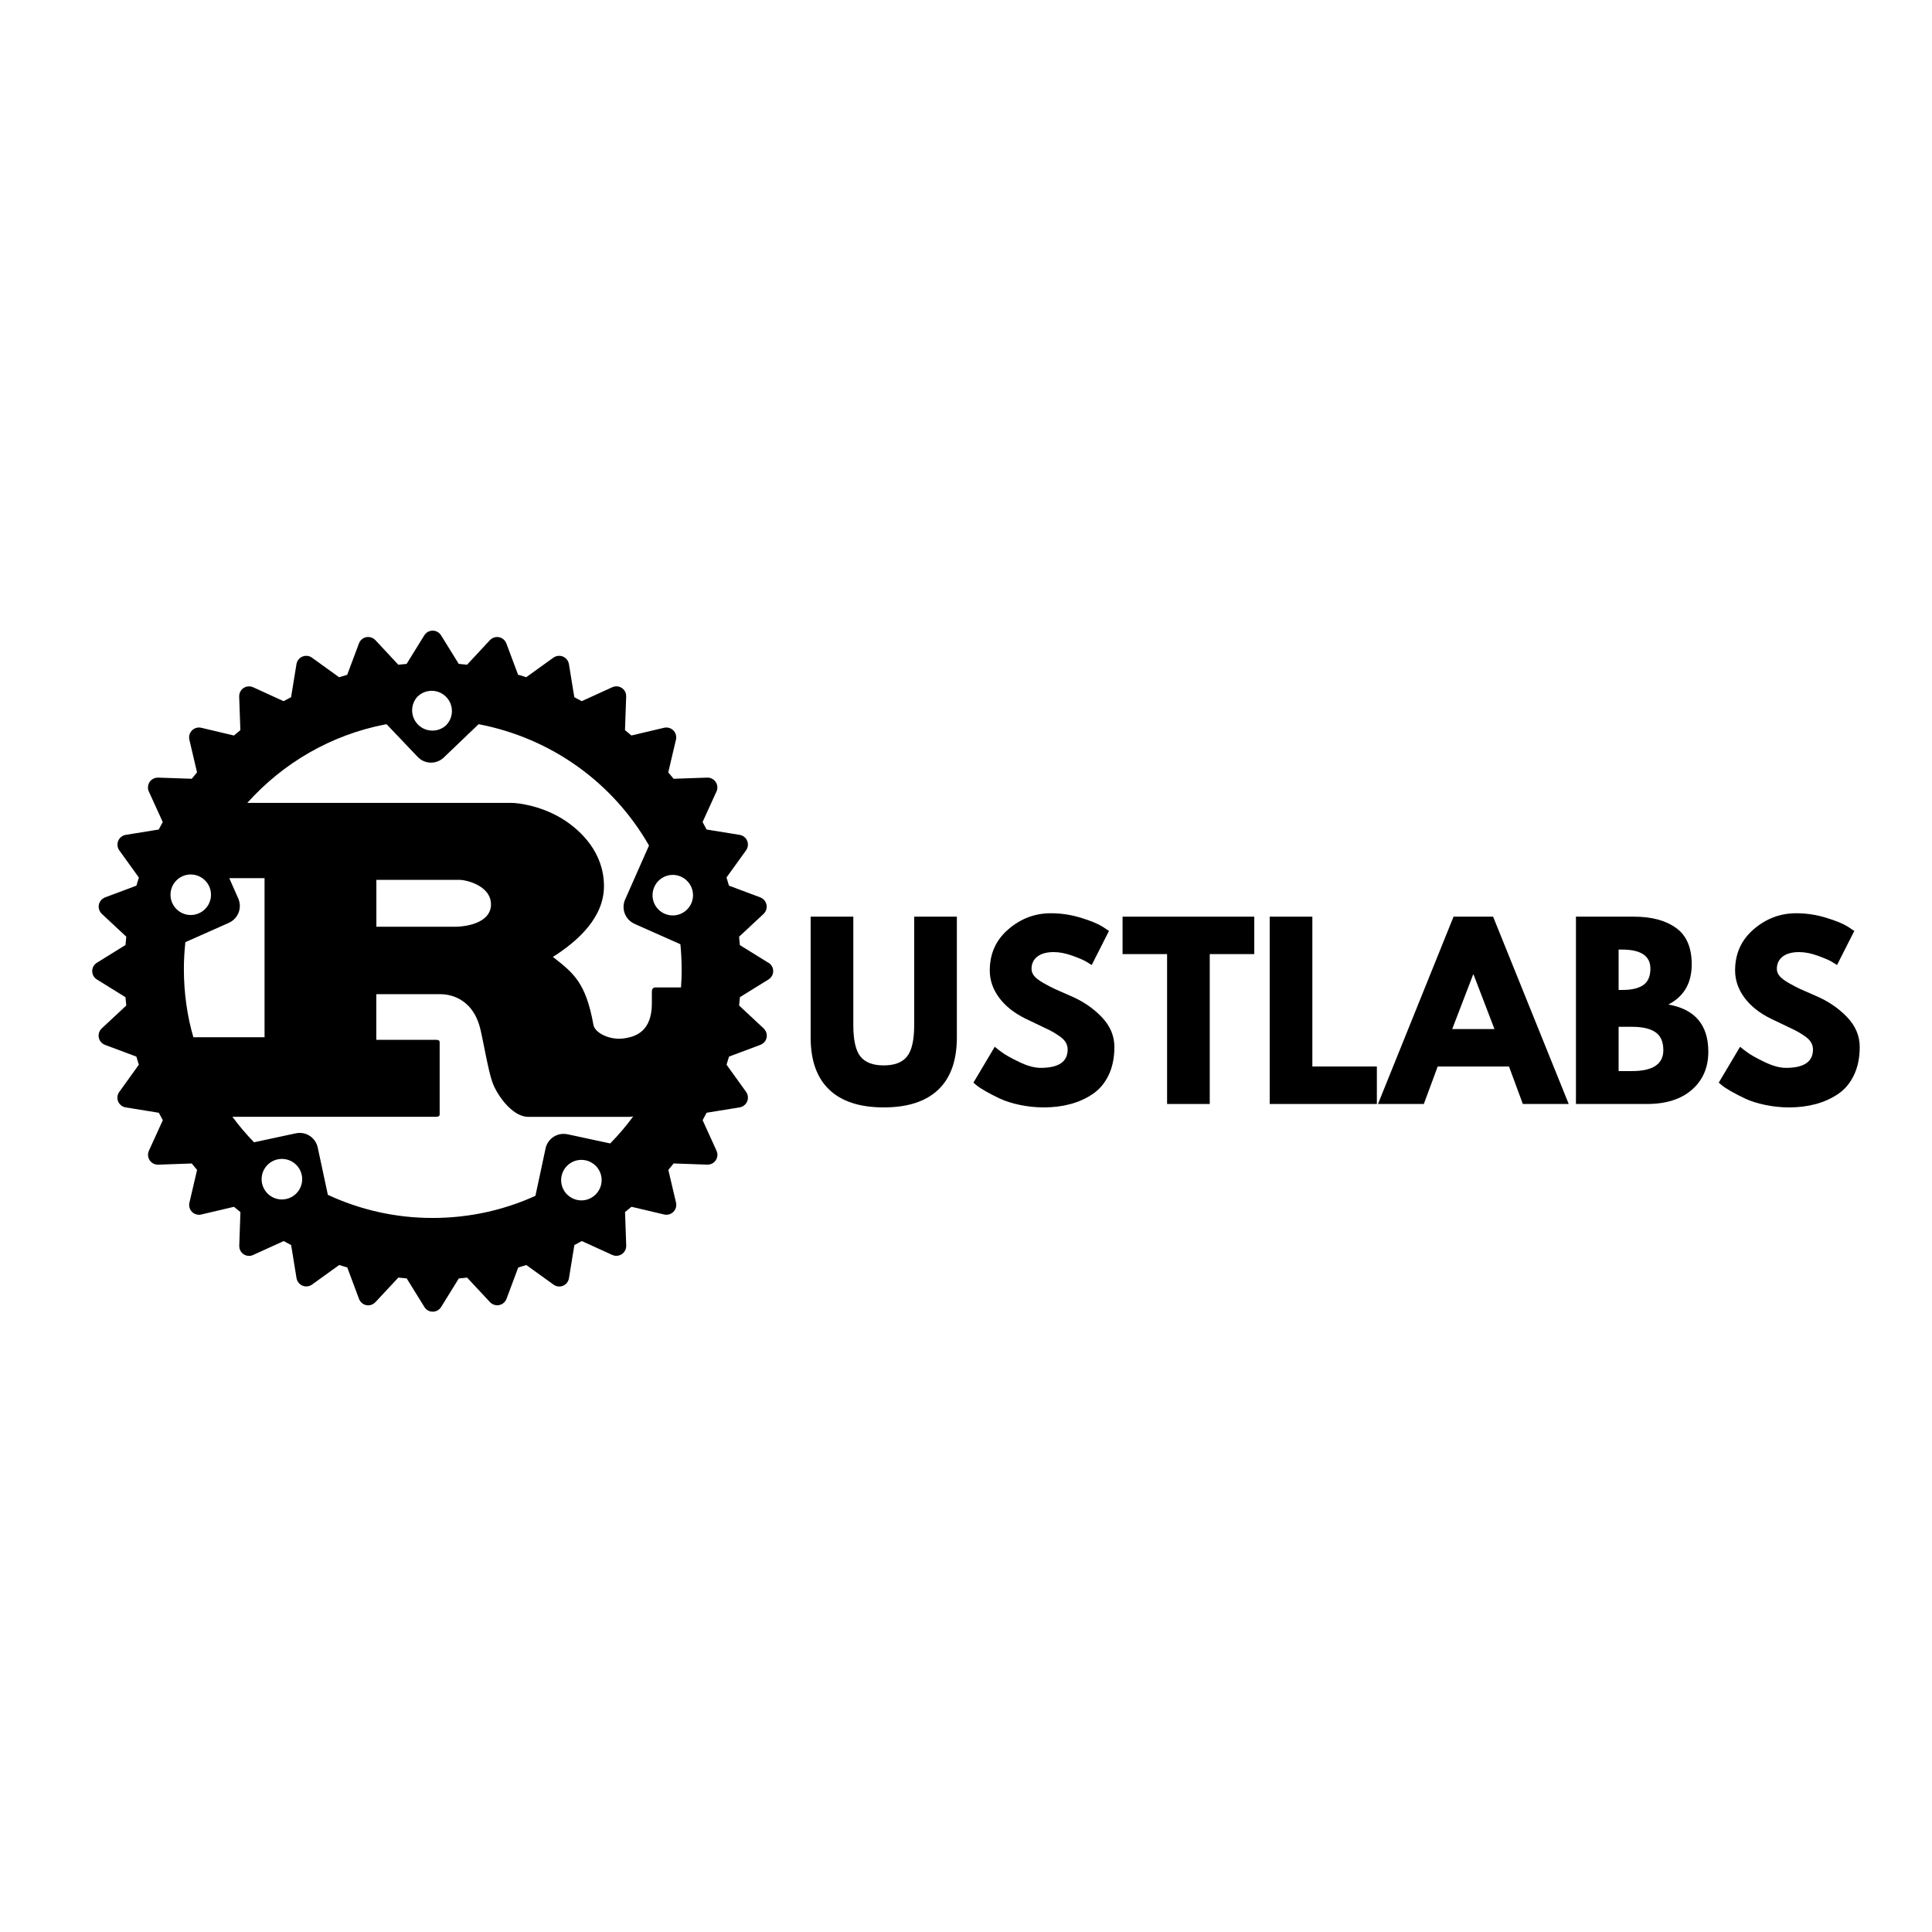
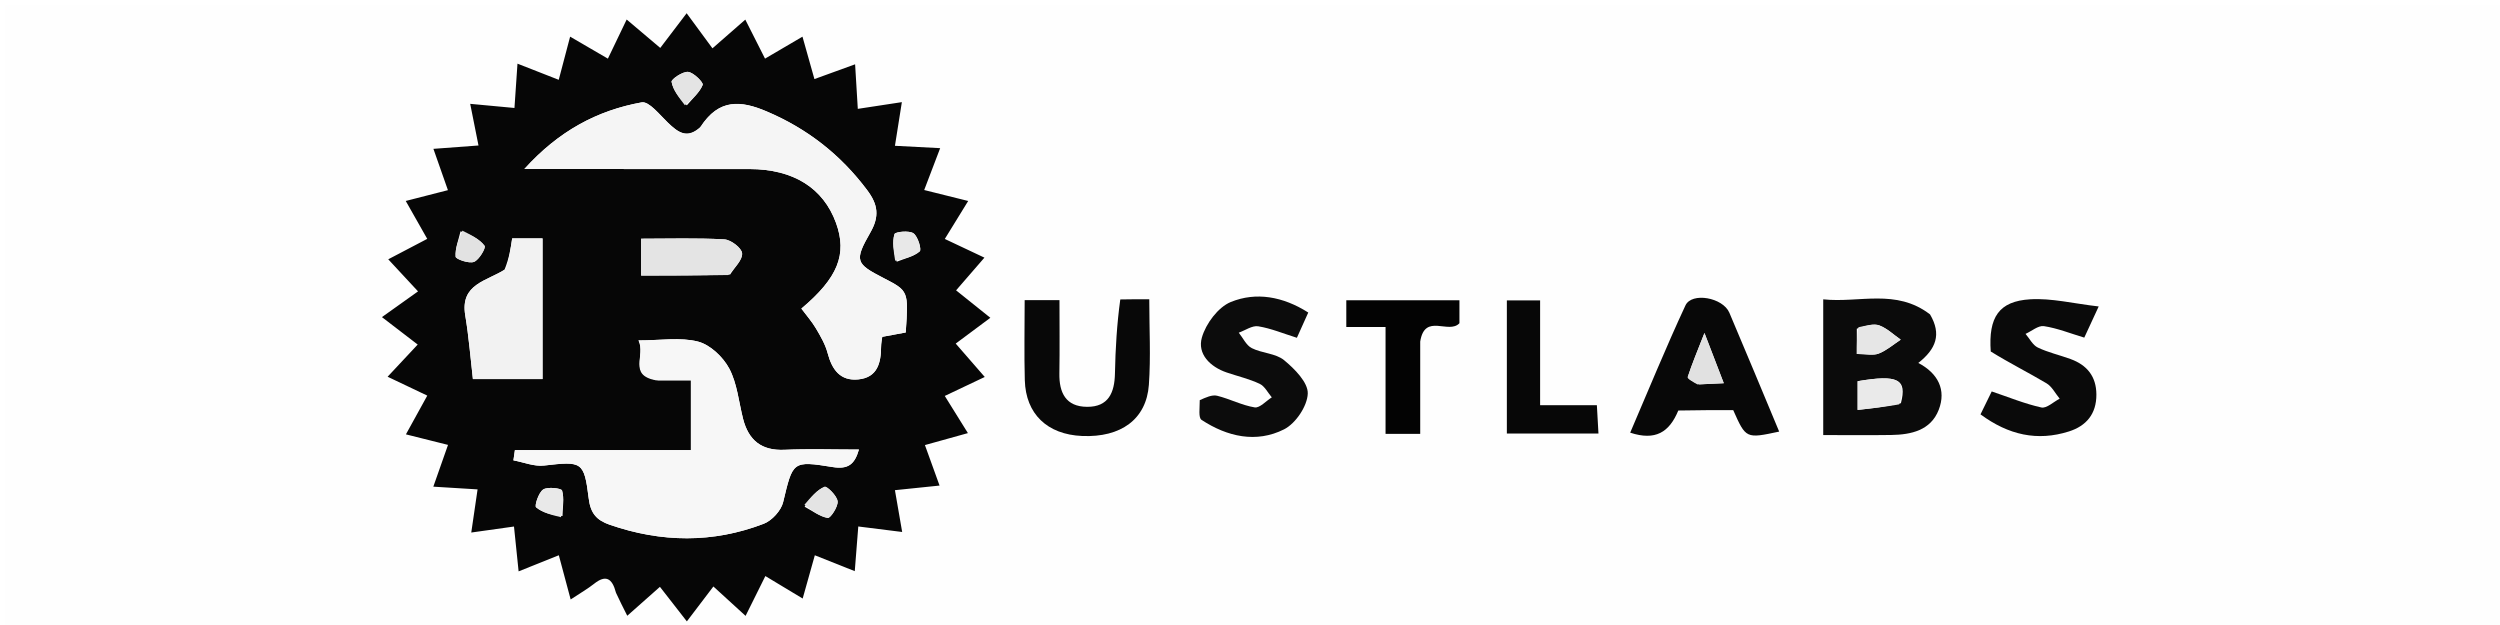
- <svg xmlns="http://www.w3.org/2000/svg" width="800" zoomAndPan="magnify" viewBox="0 0 600 600" height="800" preserveAspectRatio="xMidYMid meet" version="1.0">
-   <defs>
-     <g />
-     <clipPath id="a4cdc223be">
-       <path d="M 28.633 195.855 L 240.133 195.855 L 240.133 407.355 L 28.633 407.355 Z M 28.633 195.855 " clip-rule="nonzero" />
-     </clipPath>
-   </defs>
-   <g clip-path="url(#a4cdc223be)">
-     <path fill="#000000" d="M 30.086 304.18 L 38.969 309.688 C 39.039 310.551 39.125 311.422 39.215 312.277 L 31.582 319.398 C 30.984 319.961 30.613 320.754 30.613 321.629 C 30.613 322.934 31.434 324.043 32.59 324.484 L 32.605 324.492 L 42.352 328.141 C 42.59 328.984 42.855 329.824 43.117 330.66 L 37.039 339.113 C 36.668 339.613 36.457 340.23 36.457 340.91 C 36.457 342.426 37.574 343.684 39.031 343.914 L 39.047 343.914 L 49.324 345.578 C 49.719 346.355 50.133 347.121 50.566 347.891 L 46.238 357.379 C 46.062 357.758 45.965 358.191 45.965 358.648 C 45.965 360.332 47.332 361.699 49.016 361.699 C 49.059 361.699 49.094 361.699 49.137 361.699 L 59.555 361.328 C 60.102 362.008 60.637 362.676 61.203 363.336 L 58.824 373.516 C 58.77 373.727 58.742 373.973 58.742 374.211 C 58.742 375.902 60.109 377.262 61.793 377.262 C 62.039 377.262 62.285 377.234 62.516 377.172 L 62.496 377.172 L 72.66 374.785 C 73.32 375.348 73.988 375.887 74.668 376.422 L 74.305 386.867 C 74.305 386.91 74.305 386.953 74.305 387 C 74.305 388.672 75.664 390.031 77.336 390.031 C 77.805 390.031 78.246 389.926 78.641 389.73 L 78.625 389.738 L 88.105 385.422 C 88.875 385.852 89.641 386.258 90.414 386.664 L 92.09 396.949 C 92.336 398.41 93.598 399.512 95.113 399.512 C 95.773 399.512 96.391 399.301 96.895 398.941 L 96.883 398.949 L 105.336 392.859 C 106.172 393.125 107 393.387 107.848 393.625 L 111.496 403.383 C 111.938 404.562 113.047 405.383 114.352 405.383 C 115.23 405.383 116.023 405.004 116.59 404.395 L 123.711 396.762 C 124.562 396.859 125.426 396.938 126.301 397.02 L 131.801 405.902 C 132.344 406.793 133.297 407.355 134.391 407.355 C 135.484 407.355 136.434 406.781 136.98 405.93 L 136.988 405.918 L 142.488 397.035 C 143.352 396.957 144.215 396.879 145.078 396.781 L 152.191 404.414 C 152.754 405.004 153.539 405.363 154.422 405.363 C 155.727 405.363 156.836 404.555 157.285 403.406 L 157.293 403.391 L 160.941 393.633 C 161.789 393.395 162.625 393.133 163.453 392.867 L 171.906 398.957 C 172.406 399.32 173.023 399.539 173.695 399.539 C 175.211 399.539 176.469 398.418 176.699 396.965 L 176.699 396.949 L 178.375 386.664 C 179.148 386.266 179.914 385.844 180.684 385.422 L 190.164 389.738 C 190.535 389.906 190.965 390.004 191.426 390.004 C 193.109 390.004 194.48 388.629 194.48 386.945 C 194.48 386.91 194.48 386.883 194.48 386.859 L 194.113 376.414 C 194.789 375.879 195.461 375.332 196.113 374.777 L 206.273 377.172 C 206.477 377.227 206.723 377.254 206.969 377.254 C 208.652 377.254 210.027 375.879 210.027 374.195 C 210.027 373.957 210 373.711 209.949 373.488 L 209.949 373.508 L 207.559 363.328 C 208.117 362.668 208.672 361.996 209.199 361.32 L 219.633 361.688 C 219.676 361.688 219.723 361.688 219.773 361.688 C 221.449 361.688 222.805 360.332 222.805 358.656 C 222.805 358.191 222.699 357.75 222.516 357.352 L 222.523 357.371 L 218.207 347.879 C 218.629 347.113 219.043 346.348 219.449 345.57 L 229.723 343.906 C 231.188 343.648 232.277 342.391 232.277 340.883 C 232.277 340.215 232.066 339.598 231.707 339.094 L 231.715 339.102 L 225.633 330.652 L 226.402 328.133 L 236.148 324.484 C 237.32 324.035 238.141 322.934 238.141 321.617 C 238.141 320.738 237.762 319.945 237.172 319.391 L 229.539 312.27 C 229.625 311.414 229.715 310.543 229.785 309.68 L 238.66 304.18 C 239.539 303.633 240.121 302.68 240.121 301.578 C 240.121 300.477 239.539 299.527 238.668 298.988 L 238.66 298.98 L 238.641 299.004 L 229.77 293.508 C 229.672 292.414 229.602 291.637 229.531 290.906 L 237.152 283.805 C 237.742 283.242 238.105 282.457 238.105 281.574 C 238.105 280.27 237.293 279.16 236.148 278.711 L 236.129 278.691 L 226.383 275.043 C 226.074 273.934 225.848 273.203 225.625 272.508 L 231.699 264.074 C 232.059 263.57 232.277 262.953 232.277 262.285 C 232.277 260.77 231.168 259.508 229.723 259.277 L 229.707 259.277 L 219.43 257.613 C 218.918 256.602 218.551 255.93 218.195 255.285 L 222.508 245.812 C 222.957 244.852 222.859 243.727 222.27 242.852 C 221.68 241.98 220.684 241.461 219.617 241.496 L 209.184 241.855 C 208.566 241.074 208.02 240.422 207.473 239.785 L 207.535 239.855 L 209.93 229.688 C 209.984 229.484 210.012 229.238 210.012 228.992 C 210.012 227.297 208.637 225.934 206.953 225.934 C 206.707 225.934 206.457 225.961 206.238 226.012 L 206.258 226.012 L 196.094 228.41 C 195.629 228.012 194.977 227.477 194.324 226.938 L 194.094 226.762 L 194.465 216.316 C 194.465 216.273 194.465 216.23 194.465 216.176 C 194.465 214.504 193.109 213.145 191.434 213.145 C 190.965 213.145 190.527 213.25 190.129 213.438 L 190.148 213.426 L 180.664 217.754 C 179.898 217.332 179.133 216.918 178.355 216.512 L 176.68 206.219 C 176.426 204.758 175.164 203.664 173.66 203.664 C 172.988 203.664 172.371 203.875 171.871 204.234 L 171.879 204.227 L 163.418 210.316 C 163.117 210.195 162.273 209.93 161.426 209.691 L 160.898 209.559 L 157.25 199.805 C 156.793 198.641 155.68 197.828 154.387 197.828 C 153.512 197.828 152.719 198.199 152.164 198.781 L 145.055 206.43 C 144.543 206.359 143.66 206.281 142.762 206.203 L 142.473 206.184 L 136.973 197.301 C 136.426 196.43 135.457 195.855 134.371 195.855 C 133.281 195.855 132.32 196.43 131.781 197.293 L 131.773 197.301 L 126.273 206.184 C 125.418 206.254 124.547 206.344 123.691 206.43 L 116.57 198.789 C 116.008 198.191 115.215 197.82 114.34 197.82 C 113.039 197.82 111.926 198.641 111.484 199.793 L 111.477 199.812 L 107.828 209.566 C 106.984 209.805 106.156 210.07 105.316 210.324 L 96.867 204.234 C 96.383 203.875 95.766 203.672 95.094 203.672 C 93.578 203.672 92.32 204.773 92.074 206.211 L 92.074 206.227 L 90.398 216.52 C 89.383 217.031 88.715 217.402 88.07 217.754 L 78.598 213.426 C 78.219 213.25 77.789 213.156 77.328 213.156 C 75.645 213.156 74.281 214.52 74.281 216.203 C 74.281 216.246 74.281 216.281 74.281 216.316 L 74.648 226.762 C 73.973 227.297 73.301 227.855 72.641 228.418 L 62.48 226.012 C 62.27 225.961 62.031 225.934 61.785 225.934 C 60.102 225.934 58.727 227.309 58.727 228.992 C 58.727 229.238 58.754 229.484 58.805 229.703 L 58.805 229.695 L 61.191 239.863 C 60.637 240.516 60.082 241.188 59.555 241.855 L 49.113 241.496 C 49.078 241.496 49.039 241.496 48.996 241.496 C 47.312 241.496 45.949 242.863 45.949 244.543 C 45.949 245.012 46.043 245.445 46.23 245.832 L 46.223 245.812 L 50.547 255.305 C 50.336 255.656 49.922 256.414 49.527 257.172 L 49.312 257.613 L 39.031 259.277 C 37.566 259.535 36.473 260.793 36.473 262.301 C 36.473 262.973 36.688 263.59 37.047 264.09 L 37.047 264.082 L 43.129 272.531 C 42.863 273.371 42.609 274.199 42.359 275.055 L 32.613 278.703 C 31.453 279.16 30.641 280.27 30.641 281.566 C 30.641 282.438 31.012 283.23 31.594 283.785 L 39.223 290.898 C 39.152 291.41 39.074 292.289 38.996 293.191 L 38.977 293.48 L 30.102 298.98 C 29.211 299.535 28.633 300.484 28.633 301.586 C 28.633 302.688 29.211 303.641 30.086 304.18 Z M 88.91 372.352 L 88.863 372.359 C 88.477 372.449 88.012 372.504 87.543 372.504 C 84.07 372.504 81.25 369.684 81.25 366.211 C 81.25 363.203 83.355 360.684 86.188 360.059 L 86.23 360.051 C 86.617 359.961 87.086 359.91 87.551 359.91 C 91.023 359.91 93.844 362.73 93.844 366.199 C 93.844 369.207 91.738 371.727 88.91 372.352 Z M 179.219 372.652 L 179.246 372.66 C 179.238 372.66 179.227 372.652 179.219 372.652 Z M 180.551 372.793 C 180.09 372.793 179.641 372.738 179.211 372.645 C 176.363 372 174.266 369.504 174.266 366.5 C 174.266 363.027 177.086 360.207 180.559 360.207 C 181.008 360.207 181.457 360.262 181.891 360.348 C 184.746 360.992 186.844 363.496 186.844 366.5 C 186.832 369.973 184.012 372.793 180.551 372.793 Z M 196.66 346.707 C 194.367 349.809 192.023 352.551 189.504 355.105 L 176.223 352.25 L 176.23 352.258 C 175.871 352.18 175.457 352.137 175.023 352.137 C 172.285 352.137 169.992 354.066 169.438 356.629 L 169.43 356.664 L 166.281 371.375 C 156.562 375.789 145.766 378.246 134.391 378.246 C 134.355 378.246 134.32 378.246 134.277 378.246 C 122.68 378.246 111.688 375.656 101.82 371.066 L 98.672 356.367 C 98.109 353.758 95.816 351.836 93.086 351.836 C 92.652 351.836 92.238 351.879 91.836 351.969 L 91.871 351.961 L 78.891 354.746 C 76.555 352.34 74.352 349.758 72.324 347.035 L 72.184 346.832 L 135.34 346.832 C 136.055 346.832 136.539 346.707 136.539 346.055 L 136.539 323.699 C 136.539 323.047 136.062 322.922 135.34 322.922 L 116.863 322.922 L 116.863 308.754 L 136.848 308.754 C 138.664 308.754 146.594 309.273 149.133 319.406 C 149.926 322.516 151.664 332.668 152.859 335.922 C 154.051 339.562 158.879 346.84 164.035 346.84 L 195.512 346.84 C 195.918 346.832 196.316 346.797 196.703 346.715 Z M 116.887 287.812 L 116.887 273.254 L 142.973 273.254 C 144.32 273.254 152.48 274.816 152.48 280.922 C 152.48 285.988 146.215 287.812 141.07 287.812 Z M 203.199 275.449 C 204.609 272.27 208.316 270.84 211.48 272.25 C 213.711 273.246 215.227 275.457 215.227 278.004 C 215.227 281.477 212.406 284.297 208.934 284.297 C 205.461 284.297 202.645 281.477 202.645 278.004 C 202.652 277.09 202.855 276.227 203.199 275.449 Z M 129.727 216.266 L 129.727 216.281 C 130.855 215.207 132.379 214.539 134.062 214.539 C 137.535 214.539 140.348 217.348 140.348 220.82 C 140.348 222.609 139.598 224.223 138.398 225.367 C 137.309 226.312 135.871 226.895 134.285 226.895 C 130.812 226.895 127.992 224.074 127.992 220.602 C 127.992 218.926 128.652 217.402 129.727 216.266 Z M 119.559 224.988 L 120.051 224.91 L 129.719 235.062 C 130.758 236.164 132.223 236.844 133.859 236.844 C 135.395 236.844 136.785 236.234 137.816 235.258 L 148.633 224.902 C 171.438 229.281 190.332 243.188 201.348 262.23 L 201.543 262.609 L 194.141 279.344 C 193.832 280.031 193.645 280.824 193.645 281.664 C 193.645 283.98 195.027 285.988 197.012 286.887 L 197.047 286.906 L 211.305 293.242 C 211.551 295.781 211.684 298.328 211.684 300.926 L 211.703 300.926 C 211.703 302.855 211.633 304.77 211.492 306.664 L 203.559 306.664 C 202.766 306.664 202.441 307.184 202.441 307.969 L 202.441 311.609 C 202.441 320.184 197.602 322.051 193.371 322.527 C 189.336 322.984 184.867 320.844 184.312 318.367 C 181.934 304.98 177.969 302.117 171.711 297.18 C 179.484 292.246 187.566 284.957 187.566 275.211 C 187.566 264.691 180.348 258.055 175.43 254.801 C 168.531 250.246 160.898 249.34 158.836 249.34 L 76.809 249.34 C 87.879 236.984 102.734 228.258 119.559 224.988 Z M 73.973 278.984 L 73.988 279.02 L 71.203 272.727 L 82.16 272.727 L 82.16 322.121 L 60.055 322.121 C 58.18 315.785 57.105 308.488 57.105 300.953 C 57.105 298.125 57.273 295.348 57.57 292.598 L 71.07 286.598 C 73.098 285.691 74.484 283.68 74.484 281.355 C 74.473 280.508 74.297 279.715 73.973 278.984 Z M 59.238 271.574 C 61.715 271.574 63.855 273.008 64.887 275.098 L 64.902 275.133 L 64.902 275.141 C 65.301 275.945 65.527 276.879 65.527 277.875 C 65.527 281.344 62.711 284.164 59.238 284.164 C 56.609 284.164 54.371 282.57 53.43 280.277 L 53.41 280.234 C 53.121 279.531 52.953 278.719 52.953 277.863 C 52.953 274.391 55.766 271.574 59.238 271.574 Z M 59.238 271.574 " fill-opacity="1" fill-rule="nonzero" />
-   </g>
-   <g fill="#000000" fill-opacity="1">
-     <g transform="translate(248.2235, 342.8518)">
-       <g>
-         <path d="M 48.938 -58.172 L 48.938 -20.656 C 48.938 -13.508 47.008 -8.102 43.156 -4.438 C 39.301 -0.77 33.66 1.062 26.234 1.062 C 18.805 1.062 13.164 -0.77 9.312 -4.438 C 5.457 -8.102 3.531 -13.508 3.531 -20.656 L 3.531 -58.172 L 16.781 -58.172 L 16.781 -24.547 C 16.781 -19.836 17.52 -16.566 19 -14.734 C 20.477 -12.898 22.883 -11.984 26.219 -11.984 C 29.562 -11.984 31.973 -12.898 33.453 -14.734 C 34.941 -16.566 35.688 -19.836 35.688 -24.547 L 35.688 -58.172 Z M 48.938 -58.172 " />
-       </g>
-     </g>
-   </g>
-   <g fill="#000000" fill-opacity="1">
-     <g transform="translate(300.6791, 342.8518)">
-       <g>
-         <path d="M 25.672 -59.234 C 28.816 -59.234 31.895 -58.773 34.906 -57.859 C 37.914 -56.941 40.148 -56.035 41.609 -55.141 L 43.719 -53.734 L 38.359 -43.156 C 37.93 -43.438 37.344 -43.801 36.594 -44.25 C 35.844 -44.695 34.43 -45.297 32.359 -46.047 C 30.297 -46.797 28.367 -47.172 26.578 -47.172 C 24.367 -47.172 22.664 -46.703 21.469 -45.766 C 20.27 -44.828 19.672 -43.555 19.672 -41.953 C 19.672 -41.16 19.953 -40.422 20.516 -39.734 C 21.078 -39.055 22.039 -38.328 23.406 -37.547 C 24.77 -36.773 25.969 -36.148 27 -35.672 C 28.039 -35.203 29.641 -34.5 31.797 -33.562 C 35.555 -31.969 38.766 -29.797 41.422 -27.047 C 44.078 -24.297 45.406 -21.18 45.406 -17.703 C 45.406 -14.359 44.805 -11.441 43.609 -8.953 C 42.41 -6.461 40.766 -4.508 38.672 -3.094 C 36.586 -1.688 34.273 -0.645 31.734 0.031 C 29.191 0.719 26.441 1.062 23.484 1.062 C 20.941 1.062 18.445 0.801 16 0.281 C 13.562 -0.238 11.52 -0.883 9.875 -1.656 C 8.227 -2.438 6.742 -3.203 5.422 -3.953 C 4.109 -4.703 3.145 -5.336 2.531 -5.859 L 1.625 -6.625 L 8.25 -17.766 C 8.812 -17.297 9.586 -16.695 10.578 -15.969 C 11.566 -15.238 13.316 -14.266 15.828 -13.047 C 18.348 -11.828 20.57 -11.219 22.5 -11.219 C 28.094 -11.219 30.891 -13.117 30.891 -16.922 C 30.891 -17.723 30.688 -18.461 30.281 -19.141 C 29.883 -19.828 29.18 -20.508 28.172 -21.188 C 27.16 -21.875 26.266 -22.414 25.484 -22.812 C 24.711 -23.207 23.445 -23.816 21.688 -24.641 C 19.926 -25.461 18.617 -26.086 17.766 -26.516 C 14.242 -28.254 11.52 -30.426 9.594 -33.031 C 7.664 -35.645 6.703 -38.457 6.703 -41.469 C 6.703 -46.688 8.629 -50.953 12.484 -54.266 C 16.336 -57.578 20.734 -59.234 25.672 -59.234 Z M 25.672 -59.234 " />
-       </g>
-     </g>
-   </g>
-   <g fill="#000000" fill-opacity="1">
-     <g transform="translate(348.0583, 342.8518)">
-       <g>
-         <path d="M 0.562 -46.547 L 0.562 -58.172 L 41.469 -58.172 L 41.469 -46.547 L 27.641 -46.547 L 27.641 0 L 14.391 0 L 14.391 -46.547 Z M 0.562 -46.547 " />
-       </g>
-     </g>
-   </g>
-   <g fill="#000000" fill-opacity="1">
-     <g transform="translate(390.0792, 342.8518)">
-       <g>
-         <path d="M 17.484 -58.172 L 17.484 -11.641 L 37.516 -11.641 L 37.516 0 L 4.234 0 L 4.234 -58.172 Z M 17.484 -58.172 " />
-       </g>
-     </g>
-   </g>
-   <g fill="#000000" fill-opacity="1">
-     <g transform="translate(429.9144, 342.8518)">
-       <g>
-         <path d="M 33.781 -58.172 L 57.266 0 L 43.016 0 L 38.719 -11.641 L 16.578 -11.641 L 12.266 0 L -1.969 0 L 21.5 -58.172 Z M 34.203 -23.266 L 27.719 -40.188 L 27.578 -40.188 L 21.078 -23.266 Z M 34.203 -23.266 " />
-       </g>
-     </g>
-   </g>
-   <g fill="#000000" fill-opacity="1">
-     <g transform="translate(485.1902, 342.8518)">
-       <g>
-         <path d="M 4.234 -58.172 L 22.281 -58.172 C 27.738 -58.172 32.086 -57.004 35.328 -54.672 C 38.566 -52.348 40.188 -48.578 40.188 -43.359 C 40.188 -37.535 37.77 -33.379 32.938 -30.891 C 41.207 -29.43 45.344 -24.539 45.344 -16.219 C 45.344 -11.332 43.648 -7.406 40.266 -4.438 C 36.879 -1.477 32.223 0 26.297 0 L 4.234 0 Z M 17.484 -35.406 L 18.547 -35.406 C 21.504 -35.406 23.711 -35.922 25.172 -36.953 C 26.629 -37.984 27.359 -39.676 27.359 -42.031 C 27.359 -45.977 24.422 -47.953 18.547 -47.953 L 17.484 -47.953 Z M 17.484 -10.219 L 21.641 -10.219 C 28.129 -10.219 31.375 -12.383 31.375 -16.719 C 31.375 -19.301 30.562 -21.156 28.938 -22.281 C 27.32 -23.406 24.891 -23.969 21.641 -23.969 L 17.484 -23.969 Z M 17.484 -10.219 " />
-       </g>
-     </g>
-   </g>
-   <g fill="#000000" fill-opacity="1">
-     <g transform="translate(532.1464, 342.8518)">
-       <g>
-         <path d="M 25.672 -59.234 C 28.816 -59.234 31.895 -58.773 34.906 -57.859 C 37.914 -56.941 40.148 -56.035 41.609 -55.141 L 43.719 -53.734 L 38.359 -43.156 C 37.93 -43.438 37.344 -43.801 36.594 -44.25 C 35.844 -44.695 34.43 -45.297 32.359 -46.047 C 30.297 -46.797 28.367 -47.172 26.578 -47.172 C 24.367 -47.172 22.664 -46.703 21.469 -45.766 C 20.27 -44.828 19.672 -43.555 19.672 -41.953 C 19.672 -41.16 19.953 -40.422 20.516 -39.734 C 21.078 -39.055 22.039 -38.328 23.406 -37.547 C 24.77 -36.773 25.969 -36.148 27 -35.672 C 28.039 -35.203 29.641 -34.5 31.797 -33.562 C 35.555 -31.969 38.766 -29.797 41.422 -27.047 C 44.078 -24.297 45.406 -21.18 45.406 -17.703 C 45.406 -14.359 44.805 -11.441 43.609 -8.953 C 42.41 -6.461 40.766 -4.508 38.672 -3.094 C 36.586 -1.688 34.273 -0.645 31.734 0.031 C 29.191 0.719 26.441 1.062 23.484 1.062 C 20.941 1.062 18.445 0.801 16 0.281 C 13.562 -0.238 11.52 -0.883 9.875 -1.656 C 8.227 -2.438 6.742 -3.203 5.422 -3.953 C 4.109 -4.703 3.145 -5.336 2.531 -5.859 L 1.625 -6.625 L 8.25 -17.766 C 8.812 -17.297 9.586 -16.695 10.578 -15.969 C 11.566 -15.238 13.316 -14.266 15.828 -13.047 C 18.348 -11.828 20.57 -11.219 22.5 -11.219 C 28.094 -11.219 30.891 -13.117 30.891 -16.922 C 30.891 -17.723 30.688 -18.461 30.281 -19.141 C 29.883 -19.828 29.18 -20.508 28.172 -21.188 C 27.16 -21.875 26.266 -22.414 25.484 -22.812 C 24.711 -23.207 23.445 -23.816 21.688 -24.641 C 19.926 -25.461 18.617 -26.086 17.766 -26.516 C 14.242 -28.254 11.52 -30.426 9.594 -33.031 C 7.664 -35.645 6.703 -38.457 6.703 -41.469 C 6.703 -46.688 8.629 -50.953 12.484 -54.266 C 16.336 -57.578 20.734 -59.234 25.672 -59.234 Z M 25.672 -59.234 " />
-       </g>
-     </g>
-   </g>
+ <svg xmlns="http://www.w3.org/2000/svg" version="1.1" id="Layer_1" x="0px" y="0px" width="100%" viewBox="0 0 500 125" enable-background="new 0 0 500 125" xml:space="preserve">
+   <path fill="#FEFEFE" opacity="1" stroke="none" d=" M328,126   C218.667,126 109.833,126 1,126   C1,84.333 1,42.667 1,1   C167.667,1 334.333,1 501,1   C501,42.667 501,84.333 501,126   C443.5,126 386,126 328,126  M123.316,118.916   C123.944,120.161 124.571,121.405 125.453,123.153   C127.906,120.98 129.816,119.287 131.985,117.366   C133.849,119.759 135.483,121.855 137.371,124.279   C139.38,121.636 140.924,119.604 142.678,117.296   C144.915,119.339 146.793,121.054 149.116,123.175   C150.623,120.141 151.805,117.763 153.073,115.211   C155.771,116.837 157.952,118.151 160.534,119.708   C161.465,116.393 162.188,113.819 162.965,111.054   C165.78,112.174 168.026,113.068 170.953,114.232   C171.221,110.824 171.437,108.069 171.656,105.295   C174.875,105.699 177.373,106.012 180.434,106.395   C179.878,103.187 179.464,100.796 178.986,98.035   C181.994,97.724 184.769,97.438 187.911,97.113   C186.789,94.009 185.924,91.615 184.984,89.014   C188.012,88.172 190.558,87.463 193.58,86.622   C191.801,83.761 190.46,81.606 188.955,79.188   C191.775,77.85 194.067,76.762 196.951,75.393   C194.755,72.868 193.012,70.865 191.143,68.717   C193.639,66.858 195.672,65.344 198.07,63.558   C195.386,61.408 193.305,59.741 191.217,58.069   C193.281,55.688 194.927,53.787 196.885,51.528   C193.817,50.081 191.512,48.993 188.962,47.79   C190.581,45.158 191.928,42.97 193.636,40.195   C190.342,39.375 187.73,38.725 184.839,38.005   C185.936,35.13 186.842,32.754 188.033,29.631   C184.588,29.451 181.931,29.313 178.988,29.16   C179.468,26.134 179.864,23.634 180.372,20.427   C177.068,20.932 174.555,21.316 171.56,21.773   C171.379,18.785 171.218,16.122 171.021,12.86   C167.968,13.97 165.582,14.837 162.885,15.816   C162.076,12.945 161.354,10.381 160.495,7.332   C157.683,8.981 155.484,10.271 153.005,11.725   C151.624,8.993 150.426,6.623 149.06,3.922   C146.562,6.106 144.644,7.783 142.49,9.666   C140.681,7.205 139.174,5.155 137.329,2.647   C135.36,5.234 133.81,7.272 132.051,9.584   C129.784,7.667 127.756,5.952 125.334,3.903   C123.909,6.874 122.809,9.164 121.578,11.729   C118.986,10.22 116.782,8.937 114.024,7.331   C113.194,10.478 112.513,13.058 111.747,15.964   C108.875,14.839 106.531,13.92 103.496,12.731   C103.258,16.224 103.077,18.878 102.892,21.594   C99.794,21.305 97.164,21.059 94.039,20.768   C94.684,24.004 95.155,26.37 95.699,29.098   C92.473,29.338 89.818,29.536 86.682,29.769   C87.775,32.881 88.62,35.287 89.584,38.031   C86.695,38.771 84.234,39.401 81.149,40.192   C82.765,43.041 84.08,45.36 85.448,47.773   C82.634,49.248 80.295,50.474 77.649,51.86   C79.944,54.333 81.68,56.203 83.606,58.277   C80.976,60.15 78.891,61.636 76.386,63.421   C79.087,65.494 81.219,67.13 83.541,68.912   C81.4,71.2 79.655,73.066 77.522,75.346   C80.522,76.774 82.835,77.875 85.456,79.122   C84.013,81.74 82.732,84.064 81.184,86.87   C84.382,87.671 86.846,88.288 89.603,88.979   C88.598,91.836 87.752,94.24 86.664,97.333   C89.956,97.536 92.614,97.699 95.515,97.877   C95.079,100.859 94.711,103.369 94.253,106.506   C97.51,106.048 100.044,105.692 102.798,105.305   C103.11,108.33 103.395,111.093 103.722,114.273   C106.873,113.01 109.132,112.105 111.765,111.05   C112.566,114.04 113.257,116.625 114.132,119.893   C116.151,118.554 117.564,117.75 118.823,116.751   C121.078,114.964 122.41,115.521 123.316,118.916  M385.784,62.58   C379.203,57.653 371.821,60.641 364.645,59.867   C364.645,69.189 364.645,77.923 364.645,87.013   C369.344,87.013 373.8,87.065 378.255,86.997   C382.253,86.936 386.151,86.071 387.745,81.963   C389.291,77.981 387.614,74.666 383.661,72.588   C387.185,69.819 388.365,66.886 385.784,62.58  M239.812,80.392   C239.954,81.623 239.646,83.54 240.309,83.975   C245.443,87.343 251.252,88.676 256.819,85.865   C259.131,84.698 261.471,81.214 261.553,78.71   C261.626,76.493 258.921,73.765 256.811,72.031   C255.137,70.655 252.396,70.662 250.348,69.622   C249.245,69.063 248.603,67.595 247.753,66.537   C249.054,66.073 250.444,65.066 251.64,65.258   C254.191,65.67 256.642,66.703 259.378,67.558   C260.165,65.81 260.886,64.207 261.652,62.506   C256.592,59.288 251.216,58.338 246.163,60.399   C243.621,61.436 241.17,64.735 240.378,67.499   C239.438,70.78 241.993,73.363 245.369,74.507   C247.565,75.252 249.858,75.783 251.939,76.767   C252.947,77.244 253.566,78.543 254.361,79.47   C253.213,80.187 251.946,81.642 250.942,81.479   C248.381,81.063 245.974,79.778 243.428,79.151   C242.418,78.902 241.206,79.474 239.812,80.392  M398.272,70.685   C401.959,72.656 405.706,74.524 409.296,76.657   C410.397,77.311 411.067,78.69 411.935,79.737   C410.705,80.368 409.315,81.725 408.276,81.495   C404.946,80.759 401.745,79.435 398.344,78.288   C397.673,79.66 396.913,81.213 396.101,82.872   C401.718,87.018 407.473,88.287 413.769,86.295   C417.263,85.189 419.295,82.787 419.277,78.906   C419.26,75.26 417.392,73.008 414.105,71.806   C411.93,71.01 409.628,70.501 407.556,69.505   C406.538,69.016 405.912,67.712 405.109,66.776   C406.344,66.219 407.673,65.053 408.794,65.227   C411.485,65.643 414.079,66.689 416.855,67.524   C417.664,65.774 418.403,64.177 419.738,61.292   C414.658,60.708 410.307,59.6 406.039,59.859   C399.8,60.239 397.663,63.413 398.272,70.685  M336.088,82.02   C339.686,82.02 343.284,82.02 346.642,82.02   C349.19,87.742 349.19,87.742 355.835,86.319   C352.512,78.374 349.235,70.438 345.87,62.54   C344.576,59.503 338.349,58.375 337.086,61.091   C333.179,69.492 329.673,78.08 326.038,86.534   C331.068,88.188 333.85,86.479 336.088,82.02  M223.579,59.931   C223.374,64.853 223.086,69.773 222.99,74.697   C222.916,78.511 221.707,81.395 217.416,81.366   C213.179,81.338 211.811,78.57 211.875,74.683   C211.956,69.785 211.895,64.885 211.895,60.029   C209.208,60.029 207.268,60.029 204.933,60.029   C204.933,65.489 204.815,70.771 204.962,76.045   C205.15,82.806 209.462,86.899 216.422,87.197   C224.172,87.528 229.278,83.859 229.774,76.971   C230.175,71.399 229.855,65.775 229.855,59.847   C227.796,59.847 226.166,59.847 223.579,59.931  M284.044,67.832   C284.958,62.521 289.74,66.938 291.887,64.645   C291.887,63.158 291.887,61.607 291.887,60.049   C284.17,60.049 276.765,60.049 269.26,60.049   C269.26,61.858 269.26,63.429 269.26,65.404   C271.923,65.404 274.337,65.404 277.111,65.404   C277.111,72.724 277.111,79.644 277.111,86.78   C279.536,86.78 281.595,86.78 284.043,86.78   C284.043,80.673 284.043,74.726 284.044,67.832  M308.023,70.496   C308.023,67.05 308.023,63.604 308.023,60.079   C305.527,60.079 303.471,60.079 301.371,60.079   C301.371,69.162 301.371,78.003 301.371,86.709   C307.602,86.709 313.501,86.709 319.693,86.709   C319.578,84.666 319.482,82.957 319.374,81.038   C315.37,81.038 311.926,81.038 308.023,81.038   C308.023,77.703 308.023,74.593 308.023,70.496  z" />
+   <path fill="#060606" opacity="1" stroke="none" d=" M123.2,118.558   C122.41,115.521 121.078,114.964 118.823,116.751   C117.564,117.75 116.151,118.554 114.132,119.893   C113.257,116.625 112.566,114.04 111.765,111.05   C109.132,112.105 106.873,113.01 103.722,114.273   C103.395,111.093 103.11,108.33 102.798,105.305   C100.044,105.692 97.51,106.048 94.253,106.506   C94.711,103.369 95.079,100.859 95.515,97.877   C92.614,97.699 89.956,97.536 86.664,97.333   C87.752,94.24 88.598,91.836 89.603,88.979   C86.846,88.288 84.382,87.671 81.184,86.87   C82.732,84.064 84.013,81.74 85.456,79.122   C82.835,77.875 80.522,76.774 77.522,75.346   C79.655,73.066 81.4,71.2 83.541,68.912   C81.219,67.13 79.087,65.494 76.386,63.421   C78.891,61.636 80.976,60.15 83.606,58.277   C81.68,56.203 79.944,54.333 77.649,51.86   C80.295,50.474 82.634,49.248 85.448,47.773   C84.08,45.36 82.765,43.041 81.149,40.192   C84.234,39.401 86.695,38.771 89.584,38.031   C88.62,35.287 87.775,32.881 86.682,29.769   C89.818,29.536 92.473,29.338 95.699,29.098   C95.155,26.37 94.684,24.004 94.039,20.768   C97.164,21.059 99.794,21.305 102.892,21.594   C103.077,18.878 103.258,16.224 103.496,12.731   C106.531,13.92 108.875,14.839 111.747,15.964   C112.513,13.058 113.194,10.478 114.024,7.331   C116.782,8.937 118.986,10.22 121.578,11.729   C122.809,9.164 123.909,6.874 125.334,3.903   C127.756,5.952 129.784,7.667 132.051,9.584   C133.81,7.272 135.36,5.234 137.329,2.647   C139.174,5.155 140.681,7.205 142.49,9.666   C144.644,7.783 146.562,6.106 149.06,3.922   C150.426,6.623 151.624,8.993 153.005,11.725   C155.484,10.271 157.683,8.981 160.495,7.332   C161.354,10.381 162.076,12.945 162.885,15.816   C165.582,14.837 167.968,13.97 171.021,12.86   C171.218,16.122 171.379,18.785 171.56,21.773   C174.555,21.316 177.068,20.932 180.372,20.427   C179.864,23.634 179.468,26.134 178.988,29.16   C181.931,29.313 184.588,29.451 188.033,29.631   C186.842,32.754 185.936,35.13 184.839,38.005   C187.73,38.725 190.342,39.375 193.636,40.195   C191.928,42.97 190.581,45.158 188.962,47.79   C191.512,48.993 193.817,50.081 196.885,51.528   C194.927,53.787 193.281,55.688 191.217,58.069   C193.305,59.741 195.386,61.408 198.07,63.558   C195.672,65.344 193.639,66.858 191.143,68.717   C193.012,70.865 194.755,72.868 196.951,75.393   C194.067,76.762 191.775,77.85 188.955,79.188   C190.46,81.606 191.801,83.761 193.58,86.622   C190.558,87.463 188.012,88.172 184.984,89.014   C185.924,91.615 186.789,94.009 187.911,97.113   C184.769,97.438 181.994,97.724 178.986,98.035   C179.464,100.796 179.878,103.187 180.434,106.395   C177.373,106.012 174.875,105.699 171.656,105.295   C171.437,108.069 171.221,110.824 170.953,114.232   C168.026,113.068 165.78,112.174 162.965,111.054   C162.188,113.819 161.465,116.393 160.534,119.708   C157.952,118.151 155.771,116.837 153.073,115.211   C151.805,117.763 150.623,120.141 149.116,123.175   C146.793,121.054 144.915,119.339 142.678,117.296   C140.924,119.604 139.38,121.636 137.371,124.279   C135.483,121.855 133.849,119.759 131.985,117.366   C129.816,119.287 127.906,120.98 125.453,123.153   C124.571,121.405 123.944,120.161 123.2,118.558  M139.976,25.532   C137.421,27.921 135.561,26.426 133.591,24.547   C131.948,22.979 129.8,20.208 128.331,20.476   C119.44,22.094 111.735,26.198 104.872,33.804   C120.671,33.804 135.284,33.788 149.896,33.81   C158.674,33.824 164.669,37.592 167.21,44.606   C169.474,50.855 167.575,55.588 160.275,61.72   C161.257,63.037 162.363,64.29 163.199,65.703   C164.124,67.264 165.071,68.901 165.528,70.632   C166.395,73.915 168.049,76.242 171.672,75.88   C175.506,75.497 176.21,72.544 176.221,69.288   C176.222,68.663 176.366,68.037 176.451,67.365   C178.187,67.043 179.713,66.76 181.146,66.494   C181.718,58.192 181.718,58.192 176.724,55.614   C171.15,52.738 170.809,52.199 174.07,46.497   C175.92,43.261 175.61,40.933 173.444,38.04   C168.114,30.922 161.441,25.716 153.271,22.258   C148.254,20.135 143.784,19.637 139.976,25.532  M131.645,76.064   C133.76,76.064 135.876,76.064 138.18,76.064   C138.18,80.867 138.18,85.129 138.18,90.021   C126.307,90.021 114.644,90.021 102.981,90.021   C102.882,90.704 102.783,91.388 102.684,92.071   C104.728,92.447 106.831,93.335 108.806,93.108   C116.391,92.236 116.826,92.241 117.742,99.692   C118.109,102.675 119.319,104.042 121.973,104.96   C132.281,108.522 142.576,108.655 152.75,104.749   C154.393,104.118 156.222,102.118 156.628,100.43   C158.579,92.311 158.443,92.1 166.512,93.408   C169.659,93.918 170.931,92.845 171.785,89.913   C166.571,89.913 161.732,89.743 156.911,89.962   C152.289,90.173 149.712,88.054 148.613,83.759   C147.749,80.378 147.441,76.704 145.85,73.711   C144.618,71.394 142.036,68.945 139.601,68.319   C136.058,67.409 132.108,68.085 127.708,68.085   C129.186,71.109 125.551,74.978 131.645,76.064  M100.895,53.965   C97.417,56.246 91.99,56.736 93.05,63.071   C93.768,67.362 94.102,71.718 94.58,75.809   C99.849,75.809 104.094,75.809 108.507,75.809   C108.507,66.35 108.507,57.16 108.507,47.68   C106.203,47.68 104.137,47.68 102.434,47.68   C102.121,49.766 101.843,51.629 100.895,53.965  M146.033,54.901   C146.908,53.482 148.525,52.006 148.422,50.662   C148.341,49.605 146.181,47.95 144.87,47.876   C139.338,47.563 133.779,47.743 128.221,47.743   C128.221,50.477 128.221,52.767 128.221,55.111   C134.03,55.111 139.643,55.111 146.033,54.901  M92.109,46.262   C91.716,47.959 91.004,49.68 91.126,51.339   C91.162,51.831 93.784,52.764 94.793,52.377   C95.828,51.981 97.214,49.563 96.921,49.17   C95.928,47.841 94.259,47.018 92.109,46.262  M160.92,101.342   C162.455,102.157 163.931,103.306 165.559,103.591   C166.064,103.679 167.641,101.348 167.521,100.257   C167.399,99.144 165.365,97.172 164.915,97.36   C163.383,98.001 162.182,99.43 160.92,101.342  M179.344,52.347   C180.923,51.704 182.731,51.326 183.949,50.269   C184.35,49.921 183.589,47.282 182.689,46.661   C181.807,46.052 179.04,46.363 178.9,46.82   C178.417,48.398 178.721,50.217 179.344,52.347  M137.366,21.067   C138.486,19.728 139.91,18.514 140.539,16.974   C140.725,16.518 138.742,14.499 137.626,14.38   C136.541,14.265 134.226,15.855 134.316,16.366   C134.605,17.999 135.76,19.478 137.366,21.067  M112.502,103.205   C112.535,101.488 112.865,99.686 112.414,98.107   C112.285,97.655 109.536,97.307 108.639,97.899   C107.711,98.511 106.868,101.168 107.215,101.458   C108.499,102.527 110.29,102.988 112.502,103.205  z" />
+   <path fill="#0B0B0B" opacity="1" stroke="none" d=" M386.006,62.881   C388.365,66.886 387.185,69.819 383.661,72.588   C387.614,74.666 389.291,77.981 387.745,81.963   C386.151,86.071 382.253,86.936 378.255,86.997   C373.8,87.065 369.344,87.013 364.645,87.013   C364.645,77.923 364.645,69.189 364.645,59.867   C371.821,60.641 379.203,57.653 386.006,62.881  M380.181,80.643   C381.442,75.823 379.618,74.87 371.526,76.242   C371.526,77.922 371.526,79.629 371.526,81.987   C374.405,81.667 376.945,81.385 380.181,80.643  M371.362,65.735   C371.362,67.307 371.362,68.88 371.362,70.793   C373.194,70.793 374.624,71.146 375.745,70.708   C377.33,70.089 378.688,68.887 380.143,67.933   C378.742,66.957 377.45,65.697 375.903,65.101   C374.78,64.668 373.318,65.113 371.362,65.735  z" />
+   <path fill="#0C0C0C" opacity="1" stroke="none" d=" M239.949,80.032   C241.206,79.474 242.418,78.902 243.428,79.151   C245.974,79.778 248.381,81.063 250.942,81.479   C251.946,81.642 253.213,80.187 254.361,79.47   C253.566,78.543 252.947,77.244 251.939,76.767   C249.858,75.783 247.565,75.252 245.369,74.507   C241.993,73.363 239.438,70.78 240.378,67.499   C241.17,64.735 243.621,61.436 246.163,60.399   C251.216,58.338 256.592,59.288 261.652,62.506   C260.886,64.207 260.165,65.81 259.378,67.558   C256.642,66.703 254.191,65.67 251.64,65.258   C250.444,65.066 249.054,66.073 247.753,66.537   C248.603,67.595 249.245,69.063 250.348,69.622   C252.396,70.662 255.137,70.655 256.811,72.031   C258.921,73.765 261.626,76.493 261.553,78.71   C261.471,81.214 259.131,84.698 256.819,85.865   C251.252,88.676 245.443,87.343 240.309,83.975   C239.646,83.54 239.954,81.623 239.949,80.032  z" />
+   <path fill="#0A0A0A" opacity="1" stroke="none" d=" M398.149,70.3   C397.663,63.413 399.8,60.239 406.039,59.859   C410.307,59.6 414.658,60.708 419.738,61.292   C418.403,64.177 417.664,65.774 416.855,67.524   C414.079,66.689 411.485,65.643 408.794,65.227   C407.673,65.053 406.344,66.219 405.109,66.776   C405.912,67.712 406.538,69.016 407.556,69.505   C409.628,70.501 411.93,71.01 414.105,71.806   C417.392,73.008 419.26,75.26 419.277,78.906   C419.295,82.787 417.263,85.189 413.769,86.295   C407.473,88.287 401.718,87.018 396.101,82.872   C396.913,81.213 397.673,79.66 398.344,78.288   C401.745,79.435 404.946,80.759 408.276,81.495   C409.315,81.725 410.705,80.368 411.935,79.737   C411.067,78.69 410.397,77.311 409.296,76.657   C405.706,74.524 401.959,72.656 398.149,70.3  z" />
+   <path fill="#080808" opacity="1" stroke="none" d=" M335.66,82.104   C333.85,86.479 331.068,88.188 326.038,86.534   C329.673,78.08 333.179,69.492 337.086,61.091   C338.349,58.375 344.576,59.503 345.87,62.54   C349.235,70.438 352.512,78.374 355.835,86.319   C349.19,87.742 349.19,87.742 346.642,82.02   C343.284,82.02 339.686,82.02 335.66,82.104  M339.903,76.88   C341.325,76.81 342.748,76.741 344.755,76.642   C343.496,73.368 342.41,70.543 340.892,66.595   C339.44,70.305 338.388,72.813 337.548,75.391   C337.45,75.69 338.531,76.372 339.903,76.88  z" />
+   <path fill="#080808" opacity="1" stroke="none" d=" M224.057,59.889   C226.166,59.847 227.796,59.847 229.855,59.847   C229.855,65.775 230.175,71.399 229.774,76.971   C229.278,83.859 224.172,87.528 216.422,87.197   C209.462,86.899 205.15,82.806 204.962,76.045   C204.815,70.771 204.933,65.489 204.933,60.029   C207.268,60.029 209.208,60.029 211.895,60.029   C211.895,64.885 211.956,69.785 211.875,74.683   C211.811,78.57 213.179,81.338 217.416,81.366   C221.707,81.395 222.916,78.511 222.99,74.697   C223.086,69.773 223.374,64.853 224.057,59.889  z" />
+   <path fill="#030303" opacity="1" stroke="none" d=" M284.044,68.306   C284.043,74.726 284.043,80.673 284.043,86.78   C281.595,86.78 279.536,86.78 277.111,86.78   C277.111,79.644 277.111,72.724 277.111,65.404   C274.337,65.404 271.923,65.404 269.26,65.404   C269.26,63.429 269.26,61.858 269.26,60.049   C276.765,60.049 284.17,60.049 291.887,60.049   C291.887,61.607 291.887,63.158 291.887,64.645   C289.74,66.938 284.958,62.521 284.044,68.306  z" />
+   <path fill="#070707" opacity="1" stroke="none" d=" M308.023,70.99   C308.023,74.593 308.023,77.703 308.023,81.038   C311.926,81.038 315.37,81.038 319.374,81.038   C319.482,82.957 319.578,84.666 319.693,86.709   C313.501,86.709 307.602,86.709 301.371,86.709   C301.371,78.003 301.371,69.162 301.371,60.079   C303.471,60.079 305.527,60.079 308.023,60.079   C308.023,63.604 308.023,67.05 308.023,70.99  z" />
+   <path fill="#F5F5F5" opacity="1" stroke="none" d=" M140.228,25.276   C143.784,19.637 148.254,20.135 153.271,22.258   C161.441,25.716 168.114,30.922 173.444,38.04   C175.61,40.933 175.92,43.261 174.07,46.497   C170.809,52.199 171.15,52.738 176.724,55.614   C181.718,58.192 181.718,58.192 181.146,66.494   C179.713,66.76 178.187,67.043 176.451,67.365   C176.366,68.037 176.222,68.663 176.221,69.288   C176.21,72.544 175.506,75.497 171.672,75.88   C168.049,76.242 166.395,73.915 165.528,70.632   C165.071,68.901 164.124,67.264 163.199,65.703   C162.363,64.29 161.257,63.037 160.275,61.72   C167.575,55.588 169.474,50.855 167.21,44.606   C164.669,37.592 158.674,33.824 149.896,33.81   C135.284,33.788 120.671,33.804 104.872,33.804   C111.735,26.198 119.44,22.094 128.331,20.476   C129.8,20.208 131.948,22.979 133.591,24.547   C135.561,26.426 137.421,27.921 140.228,25.276  z" />
+   <path fill="#F7F7F7" opacity="1" stroke="none" d=" M131.172,76.063   C125.551,74.978 129.186,71.109 127.708,68.085   C132.108,68.085 136.058,67.409 139.601,68.319   C142.036,68.945 144.618,71.394 145.85,73.711   C147.441,76.704 147.749,80.378 148.613,83.759   C149.712,88.054 152.289,90.173 156.911,89.962   C161.732,89.743 166.571,89.913 171.785,89.913   C170.931,92.845 169.659,93.918 166.512,93.408   C158.443,92.1 158.579,92.311 156.628,100.43   C156.222,102.118 154.393,104.118 152.75,104.749   C142.576,108.655 132.281,108.522 121.973,104.96   C119.319,104.042 118.109,102.675 117.742,99.692   C116.826,92.241 116.391,92.236 108.806,93.108   C106.831,93.335 104.728,92.447 102.684,92.071   C102.783,91.388 102.882,90.704 102.981,90.021   C114.644,90.021 126.307,90.021 138.18,90.021   C138.18,85.129 138.18,80.867 138.18,76.064   C135.876,76.064 133.76,76.064 131.172,76.063  z" />
+   <path fill="#F2F2F2" opacity="1" stroke="none" d=" M101.229,53.728   C101.843,51.629 102.121,49.766 102.434,47.68   C104.137,47.68 106.203,47.68 108.507,47.68   C108.507,57.16 108.507,66.35 108.507,75.809   C104.094,75.809 99.849,75.809 94.58,75.809   C94.102,71.718 93.768,67.362 93.05,63.071   C91.99,56.736 97.417,56.246 101.229,53.728  z" />
+   <path fill="#E4E4E4" opacity="1" stroke="none" d=" M145.644,55.006   C139.643,55.111 134.03,55.111 128.221,55.111   C128.221,52.767 128.221,50.477 128.221,47.743   C133.779,47.743 139.338,47.563 144.87,47.876   C146.181,47.95 148.341,49.605 148.422,50.662   C148.525,52.006 146.908,53.482 145.644,55.006  z" />
+   <path fill="#E2E2E2" opacity="1" stroke="none" d=" M92.479,46.132   C94.259,47.018 95.928,47.841 96.921,49.17   C97.214,49.563 95.828,51.981 94.793,52.377   C93.784,52.764 91.162,51.831 91.126,51.339   C91.004,49.68 91.716,47.959 92.479,46.132  z" />
+   <path fill="#E4E4E4" opacity="1" stroke="none" d=" M160.887,100.95   C162.182,99.43 163.383,98.001 164.915,97.36   C165.365,97.172 167.399,99.144 167.521,100.257   C167.641,101.348 166.064,103.679 165.559,103.591   C163.931,103.306 162.455,102.157 160.887,100.95  z" />
+   <path fill="#E8E8E8" opacity="1" stroke="none" d=" M179.035,52.145   C178.721,50.217 178.417,48.398 178.9,46.82   C179.04,46.363 181.807,46.052 182.689,46.661   C183.589,47.282 184.35,49.921 183.949,50.269   C182.731,51.326 180.923,51.704 179.035,52.145  z" />
+   <path fill="#E4E4E4" opacity="1" stroke="none" d=" M136.974,21.042   C135.76,19.478 134.605,17.999 134.316,16.366   C134.226,15.855 136.541,14.265 137.626,14.38   C138.742,14.499 140.725,16.518 140.539,16.974   C139.91,18.514 138.486,19.728 136.974,21.042  z" />
+   <path fill="#E9E9E9" opacity="1" stroke="none" d=" M112.196,103.441   C110.29,102.988 108.499,102.527 107.215,101.458   C106.868,101.168 107.711,98.511 108.639,97.899   C109.536,97.307 112.285,97.655 112.414,98.107   C112.865,99.686 112.535,101.488 112.196,103.441  z" />
+   <path fill="#EAEAEA" opacity="1" stroke="none" d=" M379.833,80.873   C376.945,81.385 374.405,81.667 371.526,81.987   C371.526,79.629 371.526,77.922 371.526,76.242   C379.618,74.87 381.442,75.823 379.833,80.873  z" />
+   <path fill="#E6E6E6" opacity="1" stroke="none" d=" M371.685,65.451   C373.318,65.113 374.78,64.668 375.903,65.101   C377.45,65.697 378.742,66.957 380.143,67.933   C378.688,68.887 377.33,70.089 375.745,70.708   C374.624,71.146 373.194,70.793 371.362,70.793   C371.362,68.88 371.362,67.307 371.685,65.451  z" />
+   <path fill="#E1E1E1" opacity="1" stroke="none" d=" M339.484,76.879   C338.531,76.372 337.45,75.69 337.548,75.391   C338.388,72.813 339.44,70.305 340.892,66.595   C342.41,70.543 343.496,73.368 344.755,76.642   C342.748,76.741 341.325,76.81 339.484,76.879  z" />
</svg>
